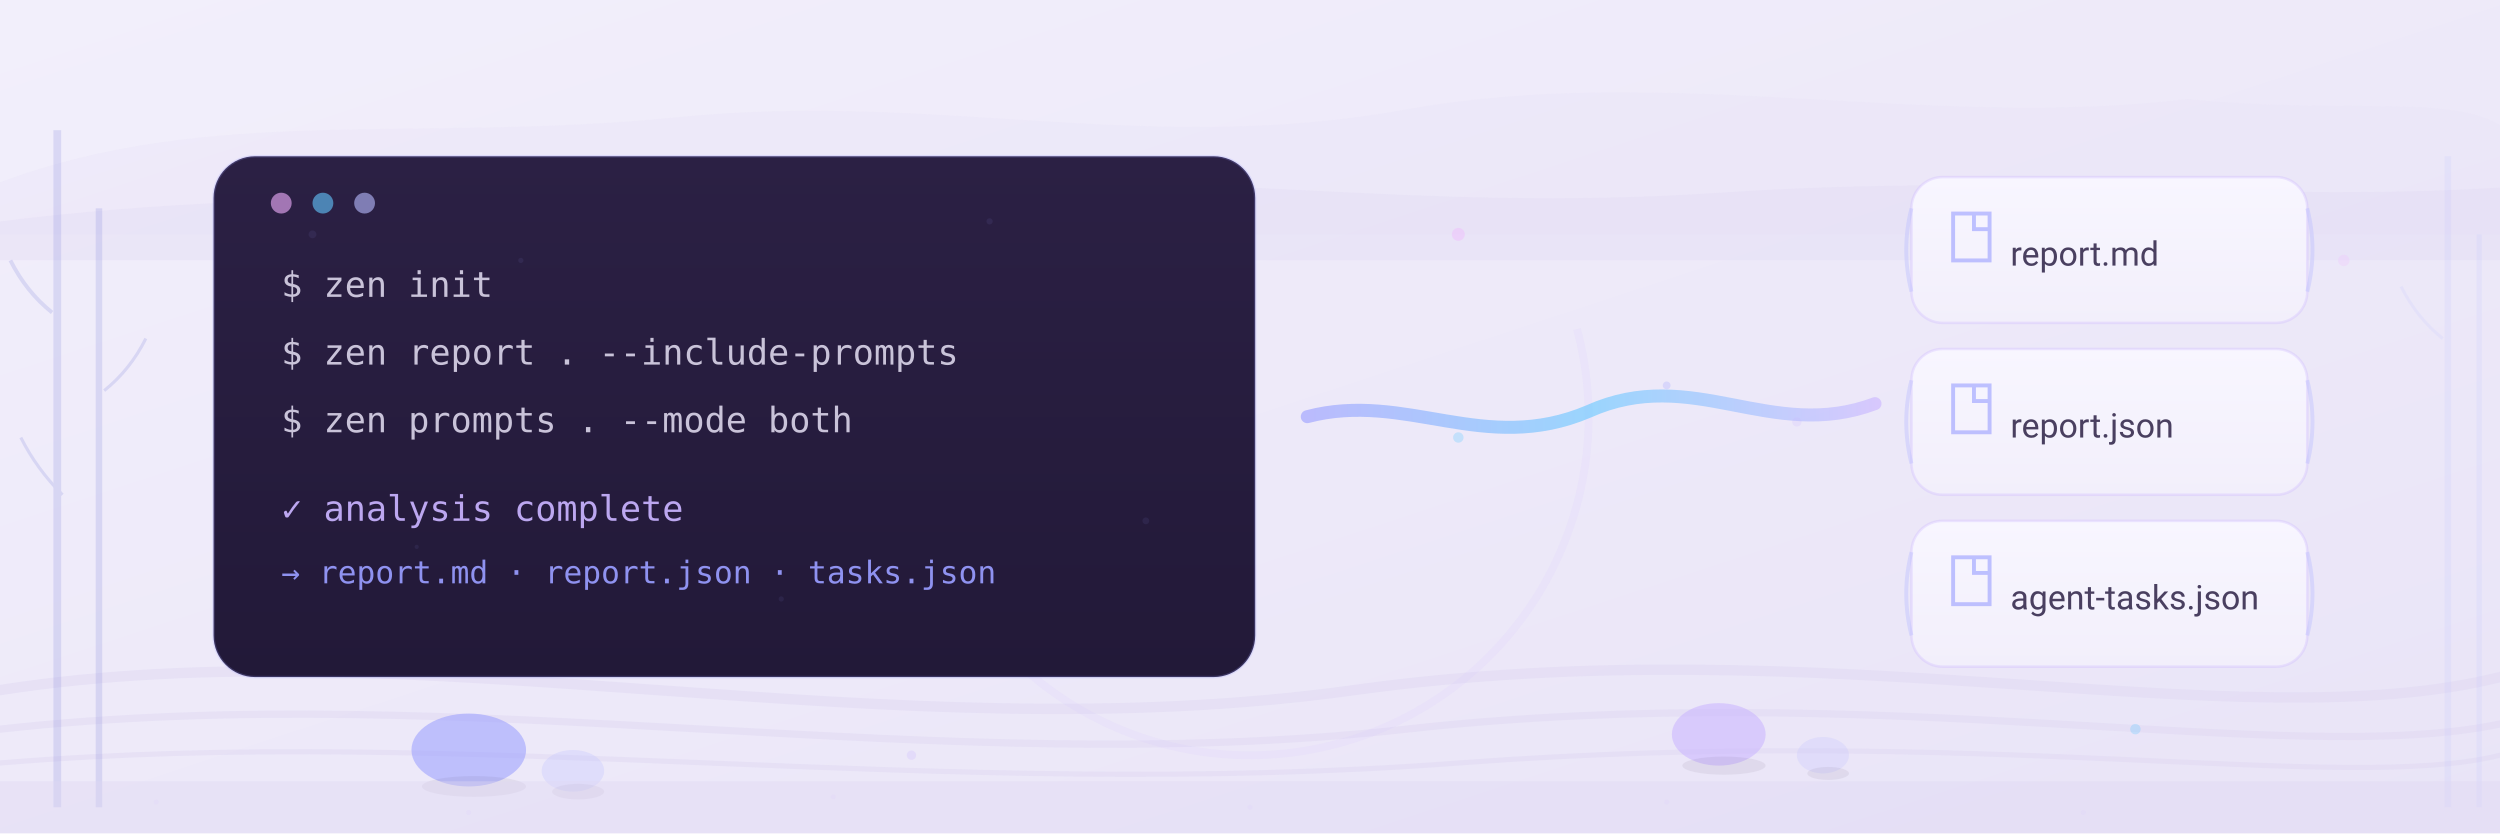
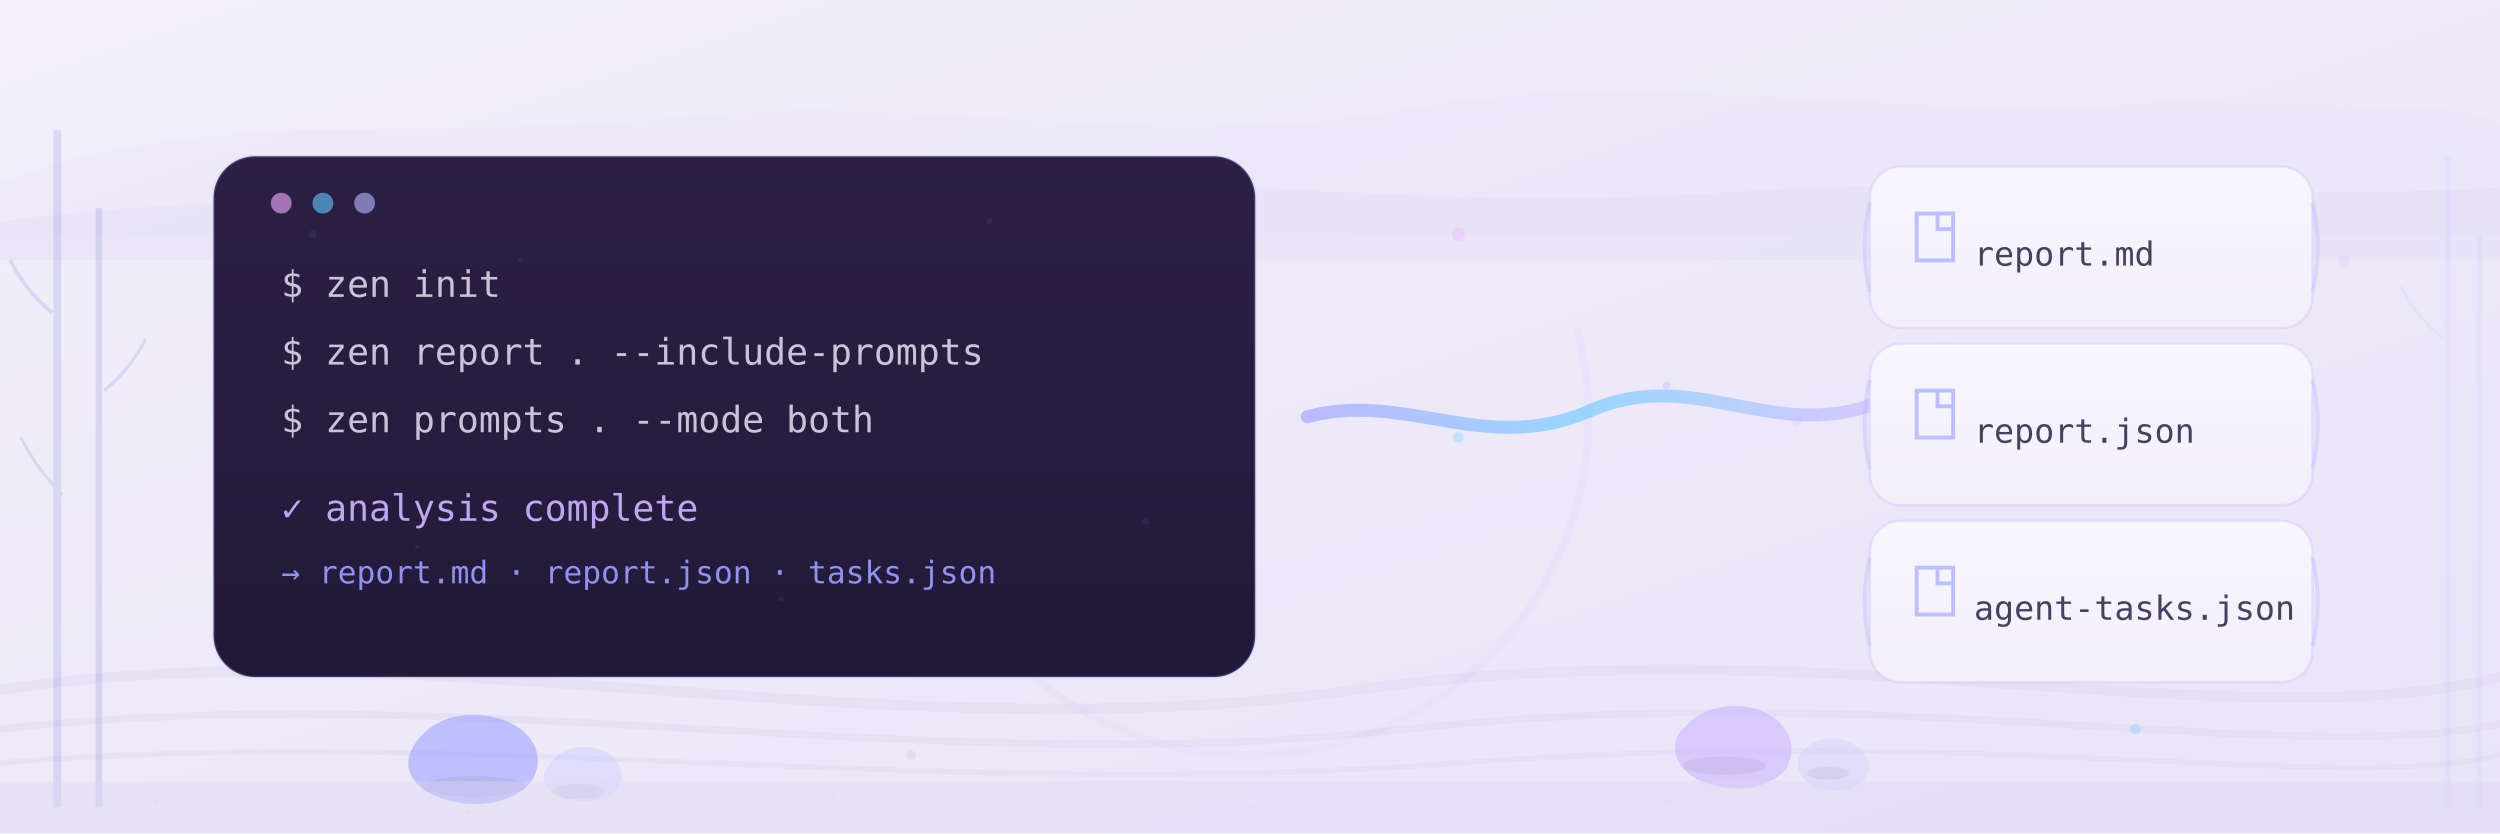
<svg xmlns="http://www.w3.org/2000/svg" viewBox="0 0 960 320" role="img" aria-labelledby="cli-title">
  <defs>
    <linearGradient id="cli-bg" x1="0" x2="1" y1="0" y2="1">
      <stop offset="0%" stop-color="#f2effb" />
      <stop offset="100%" stop-color="#e9e4f7" />
    </linearGradient>
    <linearGradient id="cli-tablet" x1="0" x2="0" y1="0" y2="1">
      <stop offset="0%" stop-color="#2b2044" />
      <stop offset="100%" stop-color="#221938" />
    </linearGradient>
    <linearGradient id="cli-stream" x1="0" x2="1" y1="0" y2="0">
      <stop offset="0%" stop-color="#989cff" />
      <stop offset="50%" stop-color="#63c8ff" />
      <stop offset="100%" stop-color="#c9b3ff" />
    </linearGradient>
    <linearGradient id="cli-scroll" x1="0" x2="0" y1="0" y2="1">
      <stop offset="0%" stop-color="#f8f6ff" />
      <stop offset="100%" stop-color="#f2effb" />
    </linearGradient>
  </defs>
  <rect width="960" height="320" fill="url(#cli-bg)" />
  <path d="M0 70 C80 40, 160 55, 260 45 C360 35, 440 60, 540 42 C640 24, 740 50, 840 38 C900 44, 940 36, 960 48 L960 90 L0 90Z" fill="#e9e4f7" opacity="0.4" />
  <path d="M0 85 C120 70, 220 80, 340 72 C460 64, 540 82, 660 74 C780 66, 860 78, 960 72 L960 100 L0 100Z" fill="#dfd8f2" opacity="0.3" />
  <g fill="none" stroke="#dfd8f2" stroke-linecap="round" opacity="0.5">
    <path d="M0 265 C160 240, 340 290, 520 265 C700 240, 860 285, 960 260" stroke-width="4" />
    <path d="M0 280 C180 260, 360 300, 540 280 C720 260, 880 295, 960 278" stroke-width="2.8" />
    <path d="M0 293 C180 278, 360 308, 560 293 C760 278, 900 305, 960 290" stroke-width="2" />
  </g>
  <g stroke="#767bd8" fill="none" opacity="0.2">
    <line x1="22" y1="50" x2="22" y2="310" stroke-width="3" />
    <line x1="38" y1="80" x2="38" y2="310" stroke-width="2.5" />
    <path d="M20 120 Q10 112 4 100" stroke-width="1.5" />
    <path d="M24 190 Q14 180 8 168" stroke-width="1.2" />
    <path d="M40 150 Q50 142 56 130" stroke-width="1.2" />
  </g>
  <g stroke="#b8bcff" fill="none" opacity="0.15">
    <line x1="940" y1="60" x2="940" y2="310" stroke-width="2.5" />
    <line x1="952" y1="90" x2="952" y2="310" stroke-width="2" />
    <path d="M938 130 Q928 122 922 110" stroke-width="1.2" />
  </g>
  <circle cx="480" cy="160" r="130" fill="none" stroke="#c9b3ff" stroke-width="3" stroke-dasharray="340 480" transform="rotate(-15 480 160)" opacity="0.1" />
  <rect x="82" y="60" width="400" height="200" rx="16" fill="url(#cli-tablet)" />
  <rect x="82" y="60" width="400" height="200" rx="16" fill="none" stroke="#989cff" stroke-width="1" opacity="0.2" />
  <g fill="#989cff" opacity="0.08">
    <circle cx="120" cy="90" r="1.5" />
    <circle cx="200" cy="100" r="1" />
    <circle cx="380" cy="85" r="1.2" />
    <circle cx="300" cy="230" r="1" />
    <circle cx="440" cy="200" r="1.3" />
    <circle cx="160" cy="210" r="0.8" />
  </g>
  <circle cx="108" cy="78" r="4" fill="#f1b0ff" opacity="0.6" />
  <circle cx="124" cy="78" r="4" fill="#63c8ff" opacity="0.6" />
  <circle cx="140" cy="78" r="4" fill="#b8bcff" opacity="0.6" />
-   <g fill="#d7d1e6" font-family="ui-monospace, SFMono-Regular, Menlo, monospace" font-size="13.5" opacity="0.92">
+   <g fill="#d7d1e6" font-family="ui-monospace, SFMono-Regular, Menlo, monospace" font-size="14" opacity="0.92">
    <text x="108" y="114">$ zen init</text>
    <text x="108" y="140">$ zen report . --include-prompts</text>
    <text x="108" y="166">$ zen prompts . --mode both</text>
    <text x="108" y="200" fill="#c9b3ff">✓ analysis complete</text>
    <text x="108" y="224" fill="#989cff" font-size="12">→ report.md · report.json · tasks.json</text>
  </g>
  <path d="M502 160 C540 150, 570 175, 610 158 C650 140, 680 170, 720 155" stroke="url(#cli-stream)" stroke-width="5" fill="none" stroke-linecap="round" opacity="0.6" />
  <circle cx="560" cy="168" r="2" fill="#63c8ff" opacity="0.3" />
  <circle cx="640" cy="148" r="1.5" fill="#989cff" opacity="0.25" />
  <circle cx="690" cy="162" r="1.8" fill="#c9b3ff" opacity="0.2" />
  <g>
-     <rect x="734" y="68" width="152" height="56" rx="12" fill="url(#cli-scroll)" />
-     <rect x="734" y="68" width="152" height="56" rx="12" fill="none" stroke="#c9b3ff" stroke-width="1" opacity="0.3" />
-     <path d="M734 80 Q730 96 734 112" stroke="#b8bcff" stroke-width="1.5" fill="none" opacity="0.4" />
-     <path d="M886 80 Q890 96 886 112" stroke="#b8bcff" stroke-width="1.5" fill="none" opacity="0.4" />
-     <rect x="734" y="134" width="152" height="56" rx="12" fill="url(#cli-scroll)" />
-     <rect x="734" y="134" width="152" height="56" rx="12" fill="none" stroke="#c9b3ff" stroke-width="1" opacity="0.3" />
-     <path d="M734 146 Q730 162 734 178" stroke="#b8bcff" stroke-width="1.5" fill="none" opacity="0.4" />
-     <path d="M886 146 Q890 162 886 178" stroke="#b8bcff" stroke-width="1.5" fill="none" opacity="0.4" />
-     <rect x="734" y="200" width="152" height="56" rx="12" fill="url(#cli-scroll)" />
-     <rect x="734" y="200" width="152" height="56" rx="12" fill="none" stroke="#c9b3ff" stroke-width="1" opacity="0.3" />
-     <path d="M734 212 Q730 228 734 244" stroke="#b8bcff" stroke-width="1.5" fill="none" opacity="0.4" />
-     <path d="M886 212 Q890 228 886 244" stroke="#b8bcff" stroke-width="1.5" fill="none" opacity="0.4" />
+     <rect x="718" y="64" width="170" height="62" rx="12" fill="url(#cli-scroll)" />
+     <rect x="718" y="64" width="170" height="62" rx="12" fill="none" stroke="#c9b3ff" stroke-width="1" opacity="0.3" />
+     <path d="M718 78 Q714 95 718 112" stroke="#b8bcff" stroke-width="1.5" fill="none" opacity="0.4" />
+     <path d="M888 78 Q892 95 888 112" stroke="#b8bcff" stroke-width="1.5" fill="none" opacity="0.4" />
+     <rect x="718" y="132" width="170" height="62" rx="12" fill="url(#cli-scroll)" />
+     <rect x="718" y="132" width="170" height="62" rx="12" fill="none" stroke="#c9b3ff" stroke-width="1" opacity="0.3" />
+     <path d="M718 146 Q714 163 718 180" stroke="#b8bcff" stroke-width="1.5" fill="none" opacity="0.4" />
+     <path d="M888 146 Q892 163 888 180" stroke="#b8bcff" stroke-width="1.5" fill="none" opacity="0.4" />
+     <rect x="718" y="200" width="170" height="62" rx="12" fill="url(#cli-scroll)" />
+     <rect x="718" y="200" width="170" height="62" rx="12" fill="none" stroke="#c9b3ff" stroke-width="1" opacity="0.3" />
+     <path d="M718 214 Q714 231 718 248" stroke="#b8bcff" stroke-width="1.5" fill="none" opacity="0.4" />
+     <path d="M888 214 Q892 231 888 248" stroke="#b8bcff" stroke-width="1.5" fill="none" opacity="0.4" />
  </g>
  <g stroke="#989cff" stroke-width="1.5" fill="none" opacity="0.6">
-     <path d="M750 82 h14 v18 h-14 z M758 82 v6 h6" />
-     <path d="M750 148 h14 v18 h-14 z M758 148 v6 h6" />
-     <path d="M750 214 h14 v18 h-14 z M758 214 v6 h6" />
+     <path d="M736 82 h14 v18 h-14 z M744 82 v6 h6" />
+     <path d="M736 150 h14 v18 h-14 z M744 150 v6 h6" />
+     <path d="M736 218 h14 v18 h-14 z M744 218 v6 h6" />
  </g>
-   <g fill="#2b2044" font-family="ui-sans-serif, system-ui, -apple-system, Segoe UI, Roboto" font-size="13" opacity="0.85">
-     <text x="772" y="102">report.md</text>
-     <text x="772" y="168">report.json</text>
-     <text x="772" y="234">agent-tasks.json</text>
+   <g fill="#2b2044" font-family="ui-monospace, SFMono-Regular, Menlo, monospace" font-size="12.8" opacity="0.85">
+     <text x="758" y="102">report.md</text>
+     <text x="758" y="170">report.json</text>
+     <text x="758" y="238">agent-tasks.json</text>
  </g>
  <g opacity="0.55">
-     <ellipse cx="180" cy="288" rx="22" ry="14" fill="#989cff" />
-     <ellipse cx="220" cy="296" rx="12" ry="8" fill="#b8bcff" opacity="0.5" />
-     <ellipse cx="660" cy="282" rx="18" ry="12" fill="#c9b3ff" />
-     <ellipse cx="700" cy="290" rx="10" ry="7" fill="#b8bcff" opacity="0.4" />
+     <path d="M158 288 C164 276 178 272 192 276 C205 280 210 291 204 300 C198 308 184 311 171 307 C160 304 154 296 158 288 Z" fill="#989cff" />
+     <path d="M210 295 C214 288 222 285 231 288 C238 291 241 298 237 303 C233 308 224 309 216 306 C210 304 207 299 210 295 Z" fill="#b8bcff" opacity="0.5" />
+     <path d="M644 283 C650 273 662 269 674 272 C686 276 691 286 686 295 C681 302 668 305 656 301 C646 298 641 290 644 283 Z" fill="#c9b3ff" />
+     <path d="M691 290 C695 284 703 282 710 285 C717 288 720 294 716 299 C712 304 704 305 697 302 C692 300 689 295 691 290 Z" fill="#b8bcff" opacity="0.4" />
  </g>
  <g fill="#221938" opacity="0.06">
    <ellipse cx="182" cy="302" rx="20" ry="4" />
    <ellipse cx="222" cy="304" rx="10" ry="3" />
    <ellipse cx="662" cy="294" rx="16" ry="3.5" />
    <ellipse cx="702" cy="297" rx="8" ry="2.5" />
  </g>
  <circle cx="560" cy="90" r="2.5" fill="#f1b0ff" opacity="0.35" />
  <circle cx="820" cy="280" r="2" fill="#63c8ff" opacity="0.3" />
  <circle cx="350" cy="290" r="1.8" fill="#c9b3ff" opacity="0.25" />
  <circle cx="900" cy="100" r="2.2" fill="#f1b0ff" opacity="0.2" />
  <rect x="0" y="300" width="960" height="20" fill="#dfd8f2" opacity="0.4" />
  <g fill="#c9b3ff" opacity="0.08">
    <circle cx="60" cy="308" r="1" />
    <circle cx="180" cy="312" r="1" />
    <circle cx="320" cy="306" r="1" />
    <circle cx="480" cy="310" r="1" />
    <circle cx="640" cy="308" r="1" />
    <circle cx="800" cy="312" r="1" />
  </g>
</svg>
